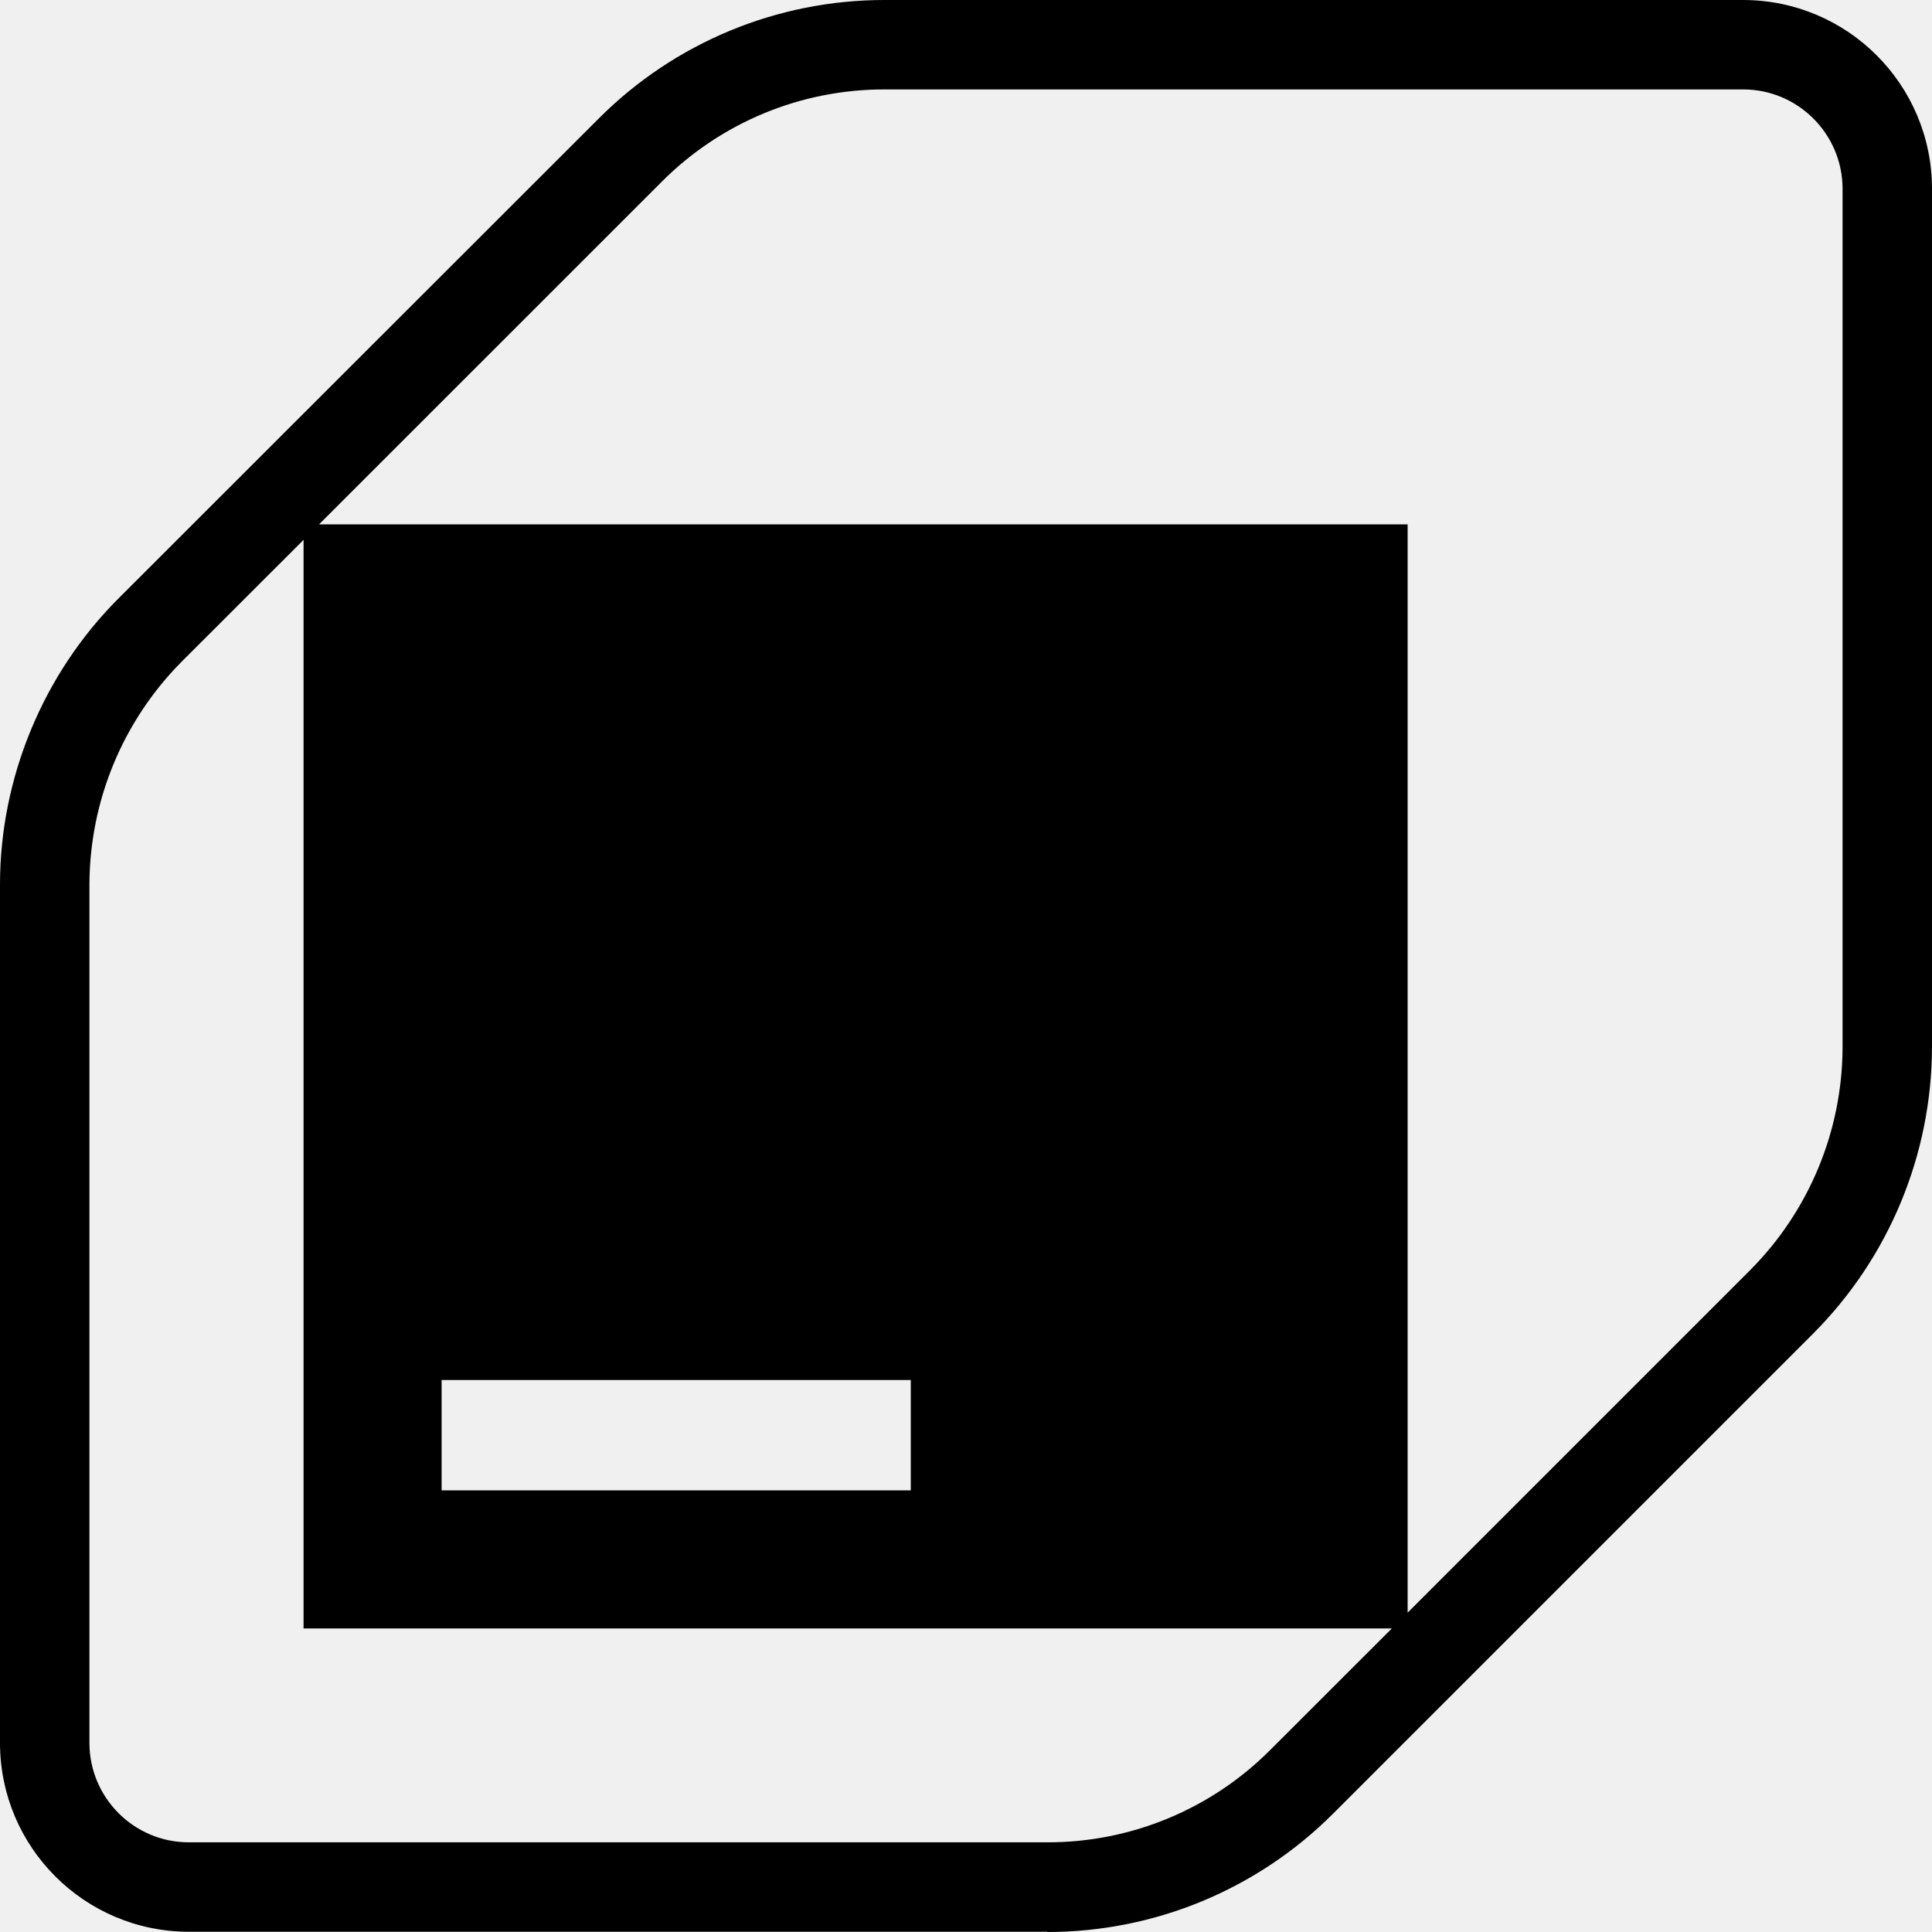
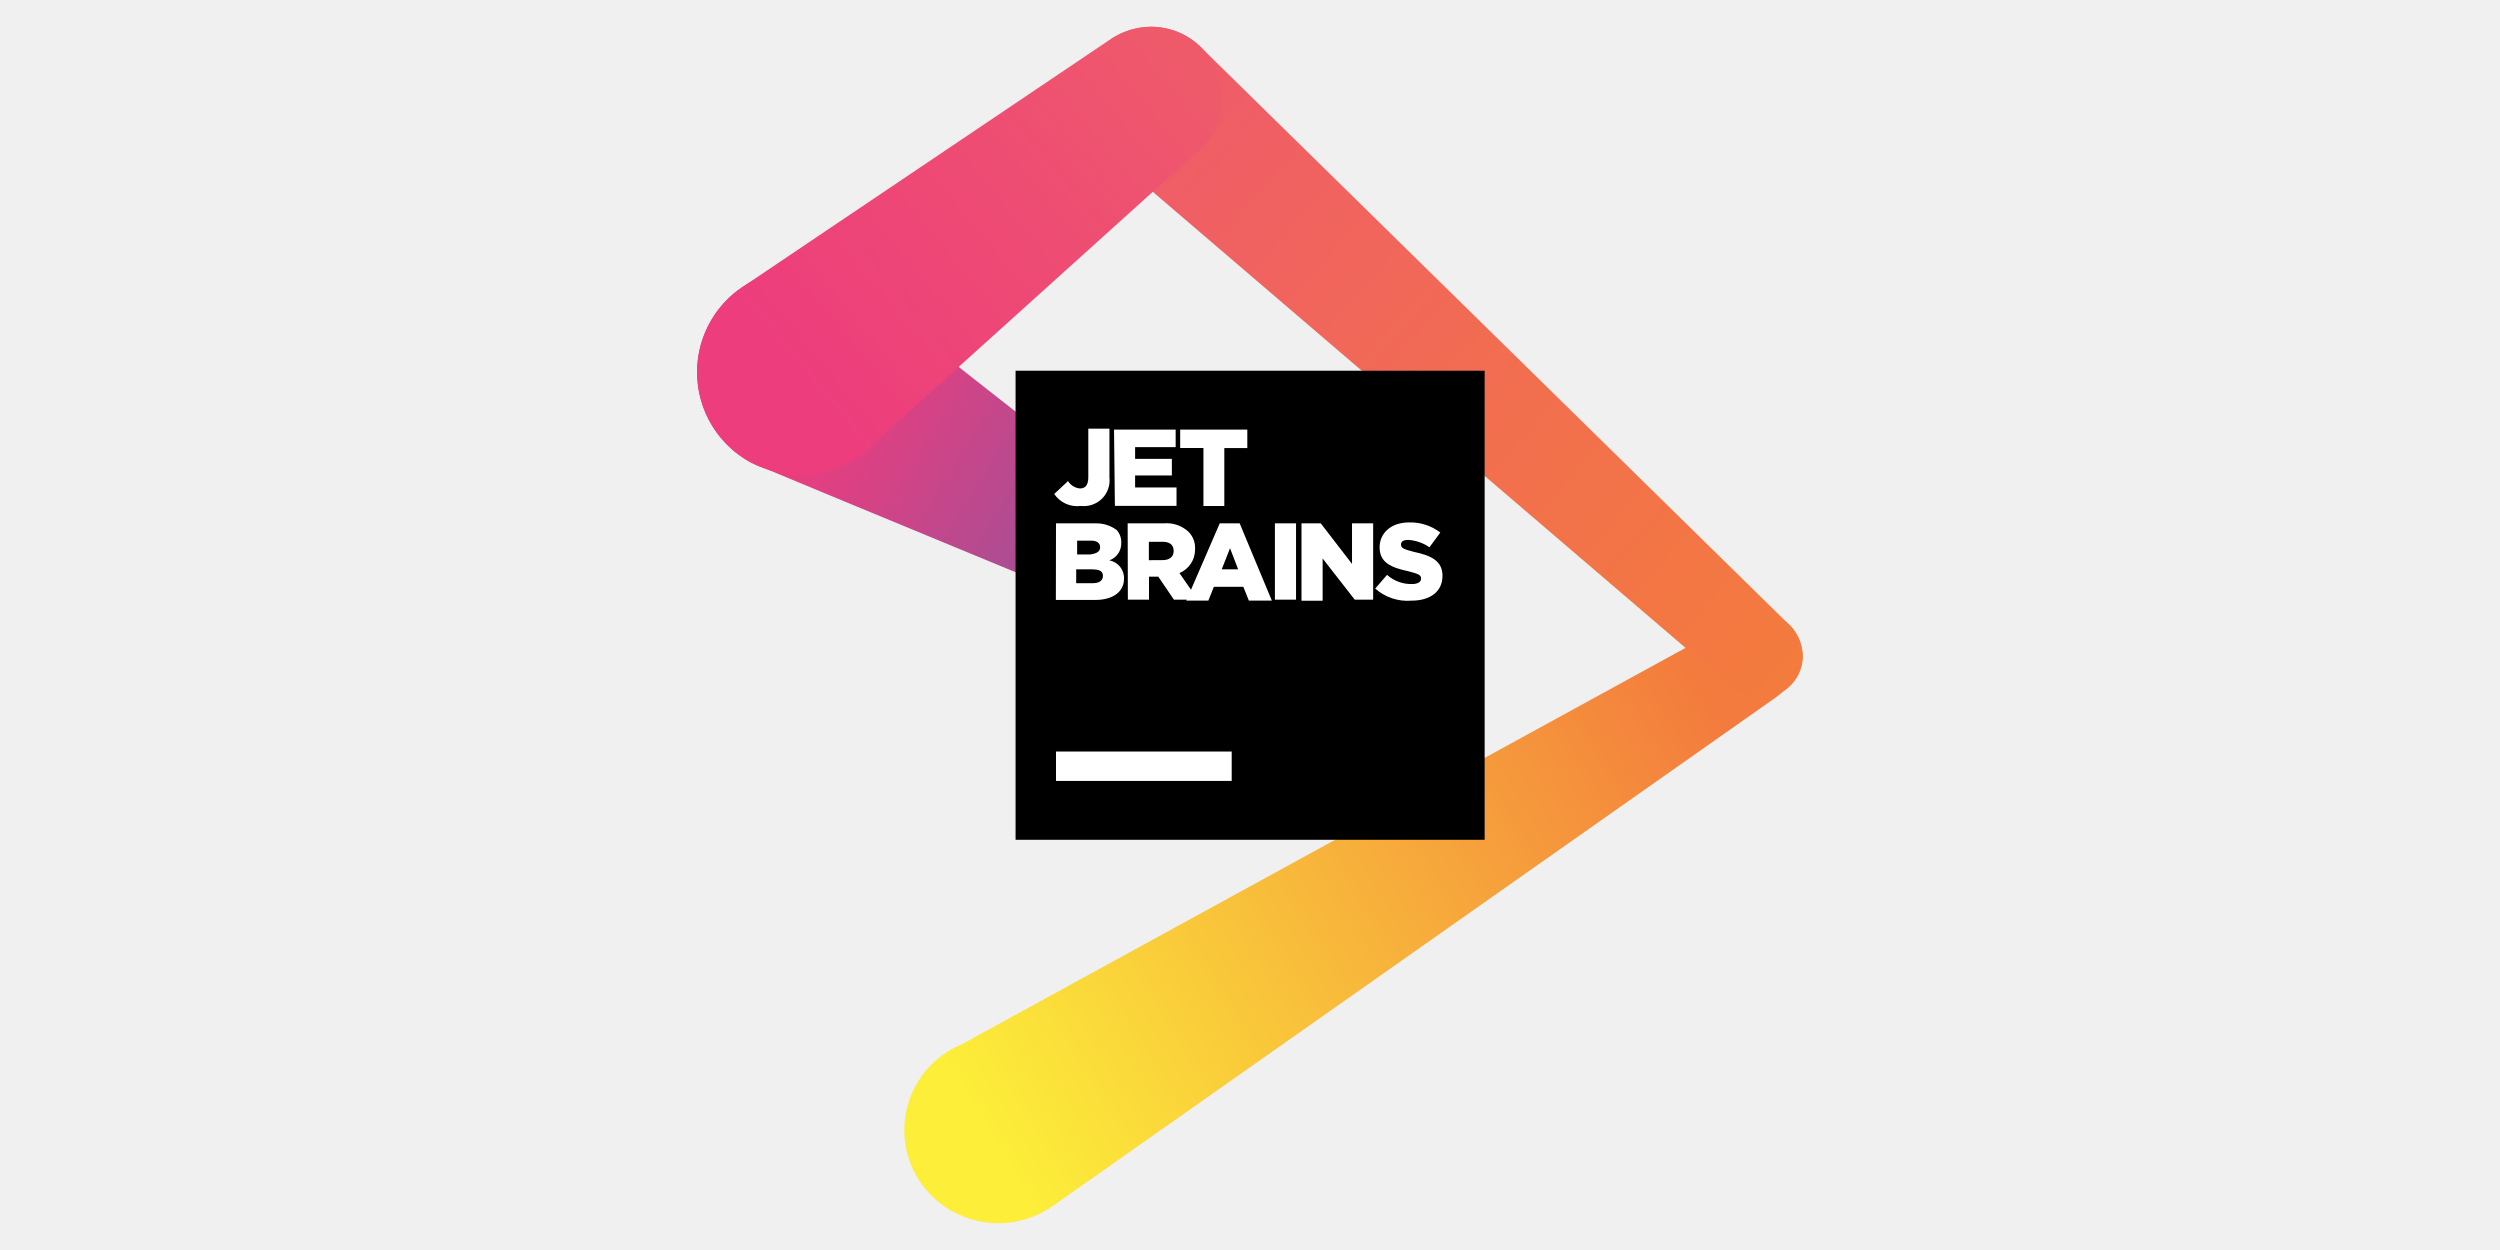
- <svg xmlns="http://www.w3.org/2000/svg" fill="#000000" role="img" viewBox="0 0 24 24">
-   <path d="M2.345 23.997A2.347 2.347 0 0 1 0 21.652V10.988C0 9.665.535 8.37 1.473 7.433l5.965-5.961A5.01 5.01 0 0 1 10.989 0h10.666A2.347 2.347 0 0 1 24 2.345v10.664a5.056 5.056 0 0 1-1.473 3.554l-5.965 5.965A5.017 5.017 0 0 1 13.007 24v-.003H2.345Zm8.969-6.854H5.486v1.371h5.828v-1.371ZM3.963 6.514h13.523v13.519l4.257-4.257a3.936 3.936 0 0 0 1.146-2.767V2.345c0-.678-.552-1.234-1.234-1.234H10.989a3.897 3.897 0 0 0-2.767 1.145L3.963 6.514Zm-.192.192L2.256 8.22a3.944 3.944 0 0 0-1.145 2.768v10.664c0 .678.552 1.234 1.234 1.234h10.666a3.9 3.9 0 0 0 2.767-1.146l1.512-1.511H3.771V6.706Z" />
+ <svg xmlns="http://www.w3.org/2000/svg" width="120" height="60">
+   <defs>
+     <linearGradient id="A" x1="62.637" y1="55.039" x2="97.248" y2="34.152" gradientUnits="userSpaceOnUse">
+       <stop offset="0" stop-color="#fcee39" />
+       <stop offset="1" stop-color="#f37b3d" />
+     </linearGradient>
+     <linearGradient id="B" x1="69.954" y1="4.885" x2="101.543" y2="32.54" gradientUnits="userSpaceOnUse">
+       <stop offset="0" stop-color="#ef5a6b" />
+       <stop offset=".57" stop-color="#f26f4e" />
+       <stop offset="1" stop-color="#f37b3d" />
+     </linearGradient>
+     <linearGradient id="C" x1="71.961" y1="29.953" x2="53.24" y2="18.261" gradientUnits="userSpaceOnUse">
+       <stop offset="0" stop-color="#7c59a4" />
+       <stop offset=".39" stop-color="#af4c92" />
+       <stop offset=".77" stop-color="#dc4183" />
+       <stop offset=".96" stop-color="#ed3d7d" />
+     </linearGradient>
+     <linearGradient id="D" x1="71.622" y1="3.472" x2="53.345" y2="18.568" gradientUnits="userSpaceOnUse">
+       <stop offset="0" stop-color="#ef5a6b" />
+       <stop offset=".36" stop-color="#ee4e72" />
+       <stop offset="1" stop-color="#ed3d7d" />
+     </linearGradient>
+   </defs>
+   <g transform="translate(-15.124 -.559)">
+     <path d="M100.97 33.542a2.039 2.039 0 0 0 .664-1.414 2.064 2.064 0 0 0-1.943-2.163 2.157 2.157 0 0 0-1.458.485L61.236 50.712a4.336 4.336 0 0 0-2.074 1.809 4.445 4.445 0 0 0 1.595 6.136 4.541 4.541 0 0 0 4.722-.089c.09-.09.22-.134.32-.22l34.404-24.2a5.61 5.61 0 0 0 .75-.619z" fill="url(#A)" />
+     <path d="M101.042 30.584L72.89 2.948a3.405 3.405 0 0 0-5.916 2.294 3.382 3.382 0 0 0 .916 2.345 4.675 4.675 0 0 0 .533.437l29.755 25.473a2.275 2.275 0 0 0 1.324.574 2.064 2.064 0 0 0 2.163-1.943 2.205 2.205 0 0 0-.622-1.544z" fill="url(#B)" />
+     <path d="M73.805 28.11c-.045 0-17.393-13.686-17.748-13.906l-.795-.4a4.939 4.939 0 0 0-4.327 8.829 3.893 3.893 0 0 0 .884.399c.175.09 20.042 8.296 20.042 8.296a1.895 1.895 0 0 0 1.943-3.223z" fill="url(#C)" />
+     <path d="M70.36 1.844a3.596 3.596 0 0 0-2.029.664l-17.57 11.83c-.045.045-.09.045-.09.09h-.045a4.92 4.92 0 0 0 1.193 8.615 4.844 4.844 0 0 0 4.592-.619 4.126 4.126 0 0 0 .795-.705L72.48 7.942a3.411 3.411 0 0 0 1.324-2.693 3.44 3.44 0 0 0-3.446-3.405z" fill="url(#D)" />
+     <g transform="matrix(.319087 0 0 .319087 11.30544 -9.323765)">
+       <path d="M164.74 86.74h70.56v70.56h-70.56z" />
+       <g fill="#fff">
+         <path d="M170.82 144.02h26.43v4.43h-26.43zm-.27-38.74l2.08-1.94a2.36 2.36 0 0 0 1.8 1.11q1.25 0 1.25-1.66v-7.33h3.18v7.33a3.87 3.87 0 0 1-4.29 4.29 4.19 4.19 0 0 1-4.02-1.8zm9-9.68h9.27v2.63h-6.1V100h5.53v2.5h-5.53v1.8h6.23v2.77h-9.27zM193 98.36h-3.5V95.6h10.1v2.77h-3.46v8.72H193zm-22.18 11.34h5.95a5.12 5.12 0 0 1 3.18 1 2.74 2.74 0 0 1 .69 1.94 2.71 2.71 0 0 1-1.8 2.63 2.69 2.69 0 0 1 2.21 2.77c0 1.94-1.66 3.18-4.3 3.18h-5.95zm6.64 3.6c0-.7-.55-1-1.38-1H174v2.08h1.94c1-.14 1.52-.42 1.52-1.1zm-1.1 3.32h-2.5v2.08h2.5c1 0 1.52-.42 1.52-1.1.01-.7-.54-.97-1.5-.97zm5.24-6.92h5.4a4.86 4.86 0 0 1 3.74 1.25 3.44 3.44 0 0 1 1 2.63 3.82 3.82 0 0 1-2.35 3.6l2.77 4h-3.6l-2.35-3.46h-1.4v3.46h-3.18zm5.26 5.53c1.1 0 1.66-.55 1.66-1.38 0-1-.7-1.38-1.66-1.38h-2.07v2.77z" />
+         <path d="M195.45 109.7h3l4.84 11.62h-3.46l-.83-2.08h-4.43l-.83 2.08h-3.32zm2.77 6.92l-1.22-3.18-1.25 3.18zm5.53-6.92h3.18v11.48h-3.18zm4 0h2.9l4.7 6.1v-6.1h3.18v11.48h-2.77l-4.83-6.2v6.36h-3.18zm11.07 9.83l1.8-2.08a5.45 5.45 0 0 0 3.74 1.38c.83 0 1.38-.28 1.38-.83s-.42-.7-1.94-1.1c-2.5-.55-4.3-1.25-4.3-3.6 0-2.08 1.66-3.74 4.43-3.74a7.38 7.38 0 0 1 4.7 1.52L227 113.3a6.3 6.3 0 0 0-3.18-1.11c-.83 0-1.1.28-1.1.7 0 .55.42.7 1.94 1.1 2.63.55 4.3 1.38 4.3 3.6 0 2.35-1.8 3.74-4.7 3.74a7.32 7.32 0 0 1-5.41-1.81z" />
+       </g>
+     </g>
+   </g>
</svg>
